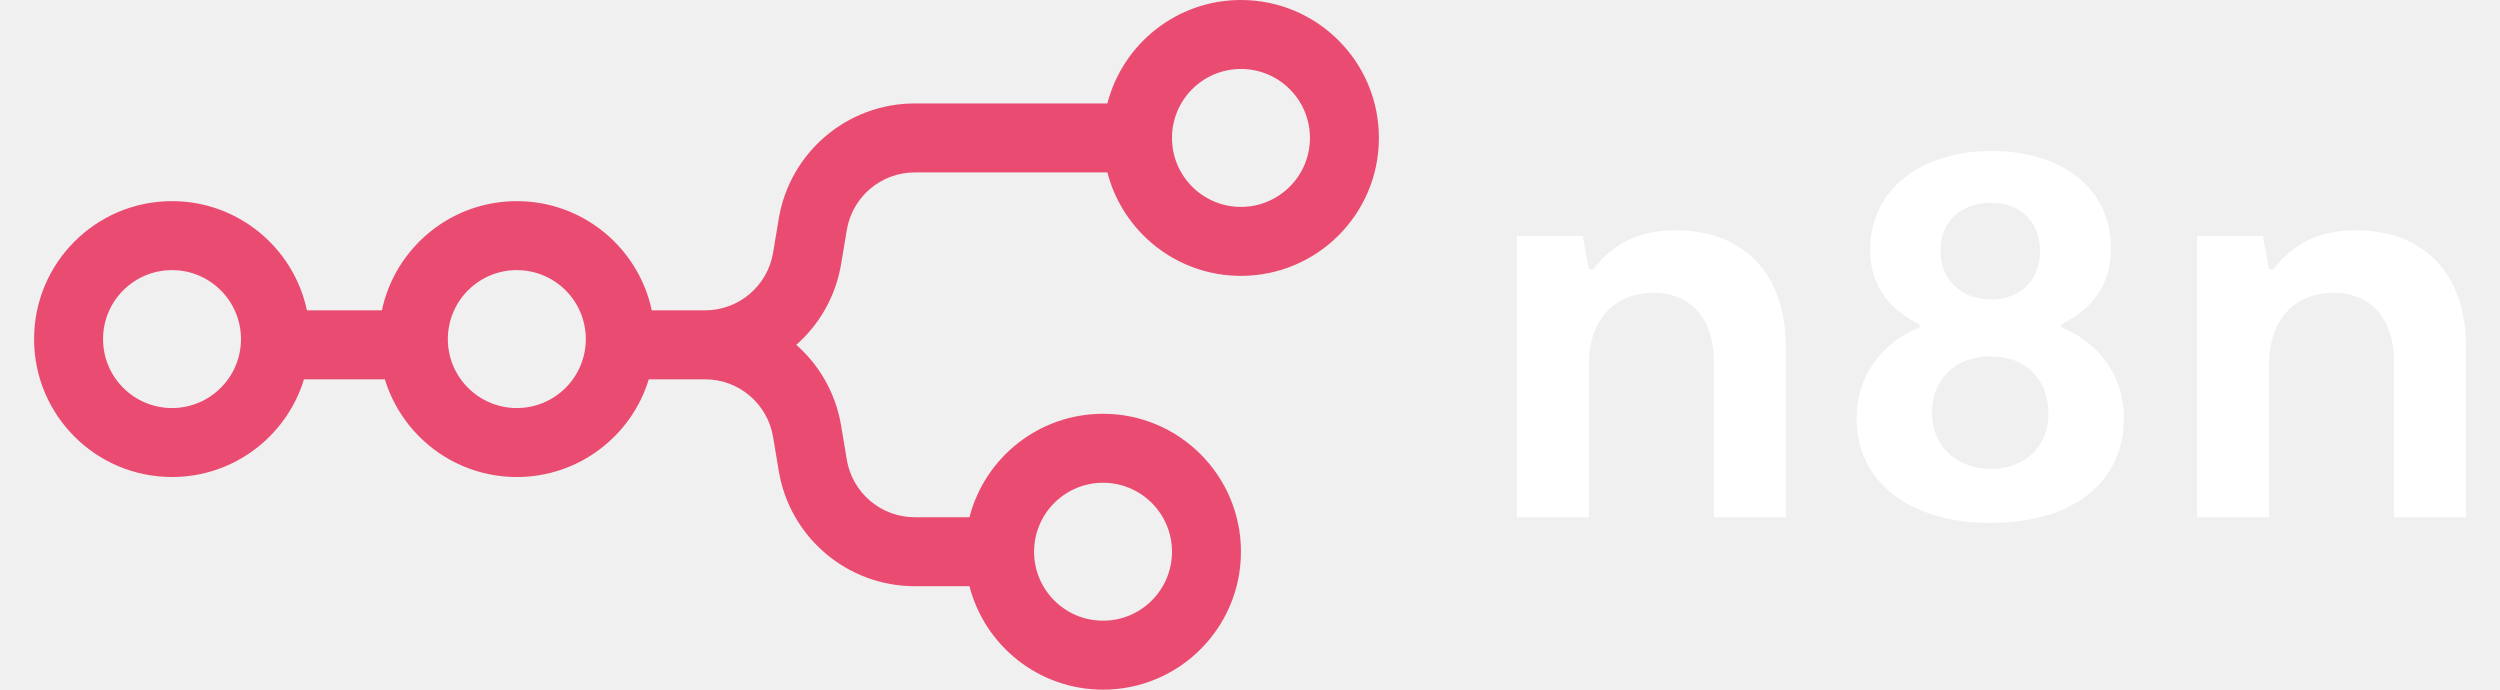
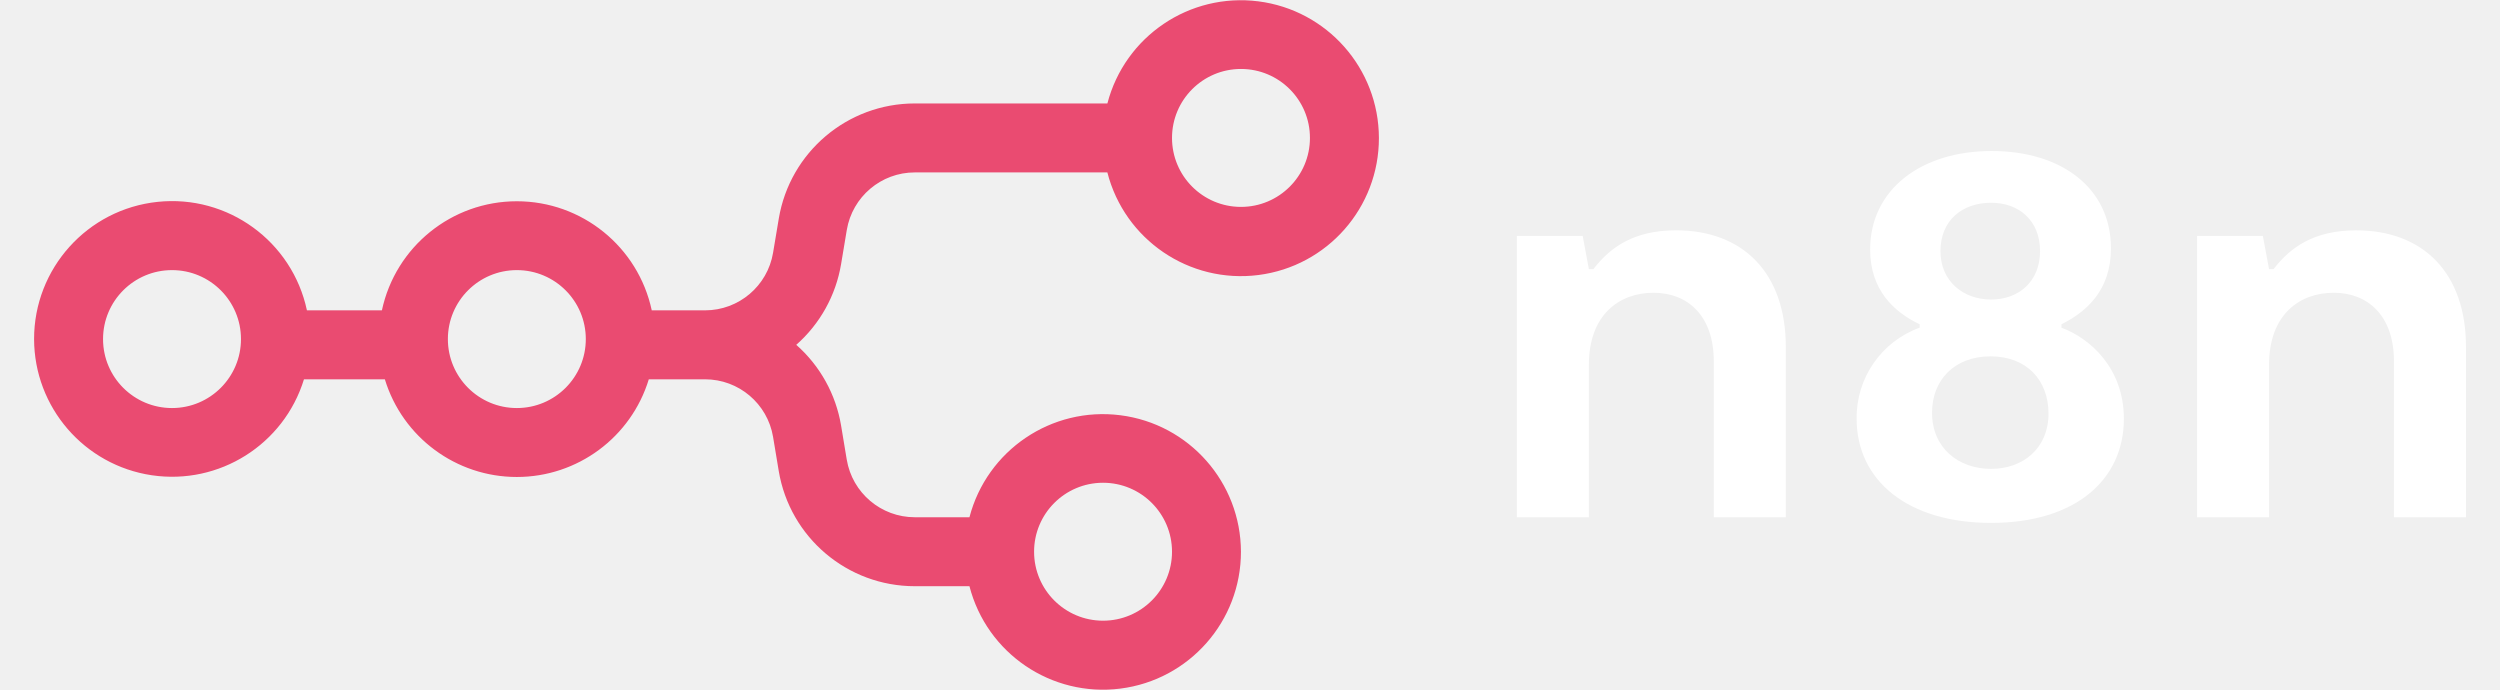
<svg xmlns="http://www.w3.org/2000/svg" width="87" height="24" viewBox="0 0 87 24">
-   <path fill="#ea4b71" fill-rule="evenodd" clip-rule="evenodd" d="M47.986 4.8C47.986 7.451 45.837 9.6 43.185 9.6C40.949 9.6 39.07 8.07 38.537 6H31.835C30.662 6 29.661 6.848 29.468 8.005L29.271 9.189C29.083 10.313 28.515 11.291 27.711 12C28.515 12.709 29.083 13.687 29.271 14.811L29.468 15.995C29.661 17.152 30.662 18 31.835 18H33.737C34.27 15.93 36.149 14.4 38.386 14.4C41.036 14.4 43.185 16.549 43.185 19.2C43.185 21.851 41.036 24 38.386 24C36.149 24 34.27 22.47 33.737 20.4H31.835C29.489 20.4 27.486 18.704 27.101 16.389L26.903 15.205C26.71 14.048 25.709 13.2 24.536 13.2H22.578C21.979 15.168 20.149 16.6 17.985 16.6C15.822 16.6 13.992 15.168 13.393 13.2H10.578C9.979 15.168 8.149 16.6 5.986 16.6C3.335 16.6 1.186 14.451 1.186 11.8C1.186 9.149 3.335 7 5.986 7C8.294 7 10.221 8.629 10.681 10.8H13.29C13.75 8.629 15.678 7 17.985 7C20.294 7 22.221 8.629 22.681 10.8H24.536C25.709 10.8 26.71 9.952 26.903 8.795L27.101 7.611C27.486 5.296 29.489 3.6 31.835 3.6H38.537C39.07 1.53 40.949 0 43.185 0C45.837 0 47.986 2.149 47.986 4.8ZM45.586 4.8C45.586 6.125 44.511 7.2 43.185 7.2C41.86 7.2 40.785 6.125 40.785 4.8C40.785 3.475 41.86 2.4 43.185 2.4C44.511 2.4 45.586 3.475 45.586 4.8ZM5.986 14.2C7.311 14.2 8.386 13.126 8.386 11.8C8.386 10.475 7.311 9.4 5.986 9.4C4.66 9.4 3.586 10.475 3.586 11.8C3.586 13.126 4.66 14.2 5.986 14.2ZM17.985 14.2C19.311 14.2 20.386 13.126 20.386 11.8C20.386 10.475 19.311 9.4 17.985 9.4C16.66 9.4 15.585 10.475 15.585 11.8C15.585 13.126 16.66 14.2 17.985 14.2ZM38.386 21.6C39.711 21.6 40.785 20.526 40.785 19.2C40.785 17.875 39.711 16.8 38.386 16.8C37.06 16.8 35.986 17.875 35.986 19.2C35.986 20.526 37.06 21.6 38.386 21.6Z" />
-   <path fill="#fff" fill-rule="evenodd" clip-rule="evenodd" d="M71.738 11.403V11.285C72.6 10.854 73.461 10.11 73.461 8.642C73.461 6.528 71.718 5.255 69.311 5.255C66.843 5.255 65.081 6.606 65.081 8.681C65.081 10.091 65.904 10.854 66.804 11.285V11.403C65.806 11.755 64.611 12.812 64.611 14.574C64.611 16.709 66.374 18.197 69.291 18.197C72.208 18.197 73.911 16.709 73.911 14.574C73.911 12.812 72.737 11.775 71.738 11.403ZM69.291 7.056C70.27 7.056 70.994 7.683 70.994 8.74C70.994 9.797 70.25 10.424 69.291 10.424C68.331 10.424 67.528 9.797 67.528 8.74C67.528 7.663 68.292 7.056 69.291 7.056ZM69.291 16.317C68.155 16.317 67.235 15.593 67.235 14.359C67.235 13.243 67.998 12.401 69.271 12.401C70.524 12.401 71.288 13.223 71.288 14.398C71.288 15.593 70.407 16.317 69.291 16.317ZM52.787 18H55.293V12.694C55.293 10.952 56.35 10.188 57.545 10.188C58.719 10.188 59.64 10.972 59.64 12.577V18H62.146V12.068C62.146 9.503 60.658 8.015 58.328 8.015C56.86 8.015 56.037 8.602 55.45 9.366H55.293L55.078 8.211H52.787V18ZM78.963 18H76.457V8.211H78.748L78.963 9.366H79.12C79.707 8.602 80.53 8.015 81.998 8.015C84.328 8.015 85.816 9.503 85.816 12.068V18H83.31V12.577C83.31 10.972 82.39 10.188 81.215 10.188C80.02 10.188 78.963 10.952 78.963 12.694V18Z" />
+   <path fill="#ea4b71" fill-rule="evenodd" d="M47.986 4.8a4.8 4.8 0 0 1-9.45 1.2h-6.7a2.4 2.4 0 0 0-2.368 2.005L29.27 9.19A4.8 4.8 0 0 1 27.71 12a4.8 4.8 0 0 1 1.56 2.81l.197 1.185A2.4 2.4 0 0 0 31.835 18h1.902a4.802 4.802 0 0 1 9.448 1.2 4.8 4.8 0 0 1-9.448 1.2h-1.902a4.8 4.8 0 0 1-4.735-4.01l-.197-1.185a2.4 2.4 0 0 0-2.367-2.005h-1.958a4.802 4.802 0 0 1-9.185 0h-2.815a4.802 4.802 0 0 1-9.392-1.4 4.8 4.8 0 0 1 9.495-1h2.609a4.802 4.802 0 0 1 9.391 0h1.855a2.4 2.4 0 0 0 2.367-2.005l.198-1.184A4.8 4.8 0 0 1 31.835 3.6h6.702a4.802 4.802 0 0 1 9.449 1.2m-2.4 0a2.4 2.4 0 1 1-4.8 0 2.4 2.4 0 0 1 4.8 0m-39.6 9.4a2.4 2.4 0 1 0 0-4.8 2.4 2.4 0 0 0 0 4.8m12 0a2.4 2.4 0 1 0 0-4.8 2.4 2.4 0 0 0 0 4.8m20.4 7.4a2.4 2.4 0 1 0 0-4.8 2.4 2.4 0 0 0 0 4.8" clip-rule="evenodd" />
+   <path fill="#fff" fill-rule="evenodd" d="M71.738 11.403v-.118c.862-.43 1.723-1.175 1.723-2.643 0-2.114-1.743-3.387-4.15-3.387-2.468 0-4.23 1.35-4.23 3.426 0 1.41.823 2.173 1.723 2.604v.118a3.325 3.325 0 0 0-2.193 3.171c0 2.135 1.763 3.623 4.68 3.623s4.62-1.488 4.62-3.623c0-1.762-1.174-2.8-2.173-3.171m-2.447-4.347c.979 0 1.703.627 1.703 1.684s-.744 1.684-1.703 1.684-1.763-.627-1.763-1.684c0-1.077.764-1.684 1.763-1.684m0 9.261c-1.136 0-2.056-.724-2.056-1.958 0-1.116.763-1.958 2.036-1.958 1.253 0 2.017.822 2.017 1.997 0 1.195-.881 1.919-1.997 1.919M52.787 18h2.506v-5.305c0-1.743 1.057-2.507 2.252-2.507 1.174 0 2.095.784 2.095 2.389V18h2.506v-5.932c0-2.565-1.488-4.053-3.818-4.053-1.468 0-2.29.587-2.878 1.351h-.157l-.215-1.155h-2.29zm26.176 0h-2.506V8.21h2.29l.216 1.156h.157c.587-.764 1.41-1.35 2.878-1.35 2.33 0 3.818 1.487 3.818 4.052V18H83.31v-5.423c0-1.605-.92-2.389-2.095-2.389-1.195 0-2.252.764-2.252 2.506z" clip-rule="evenodd" />
</svg>
